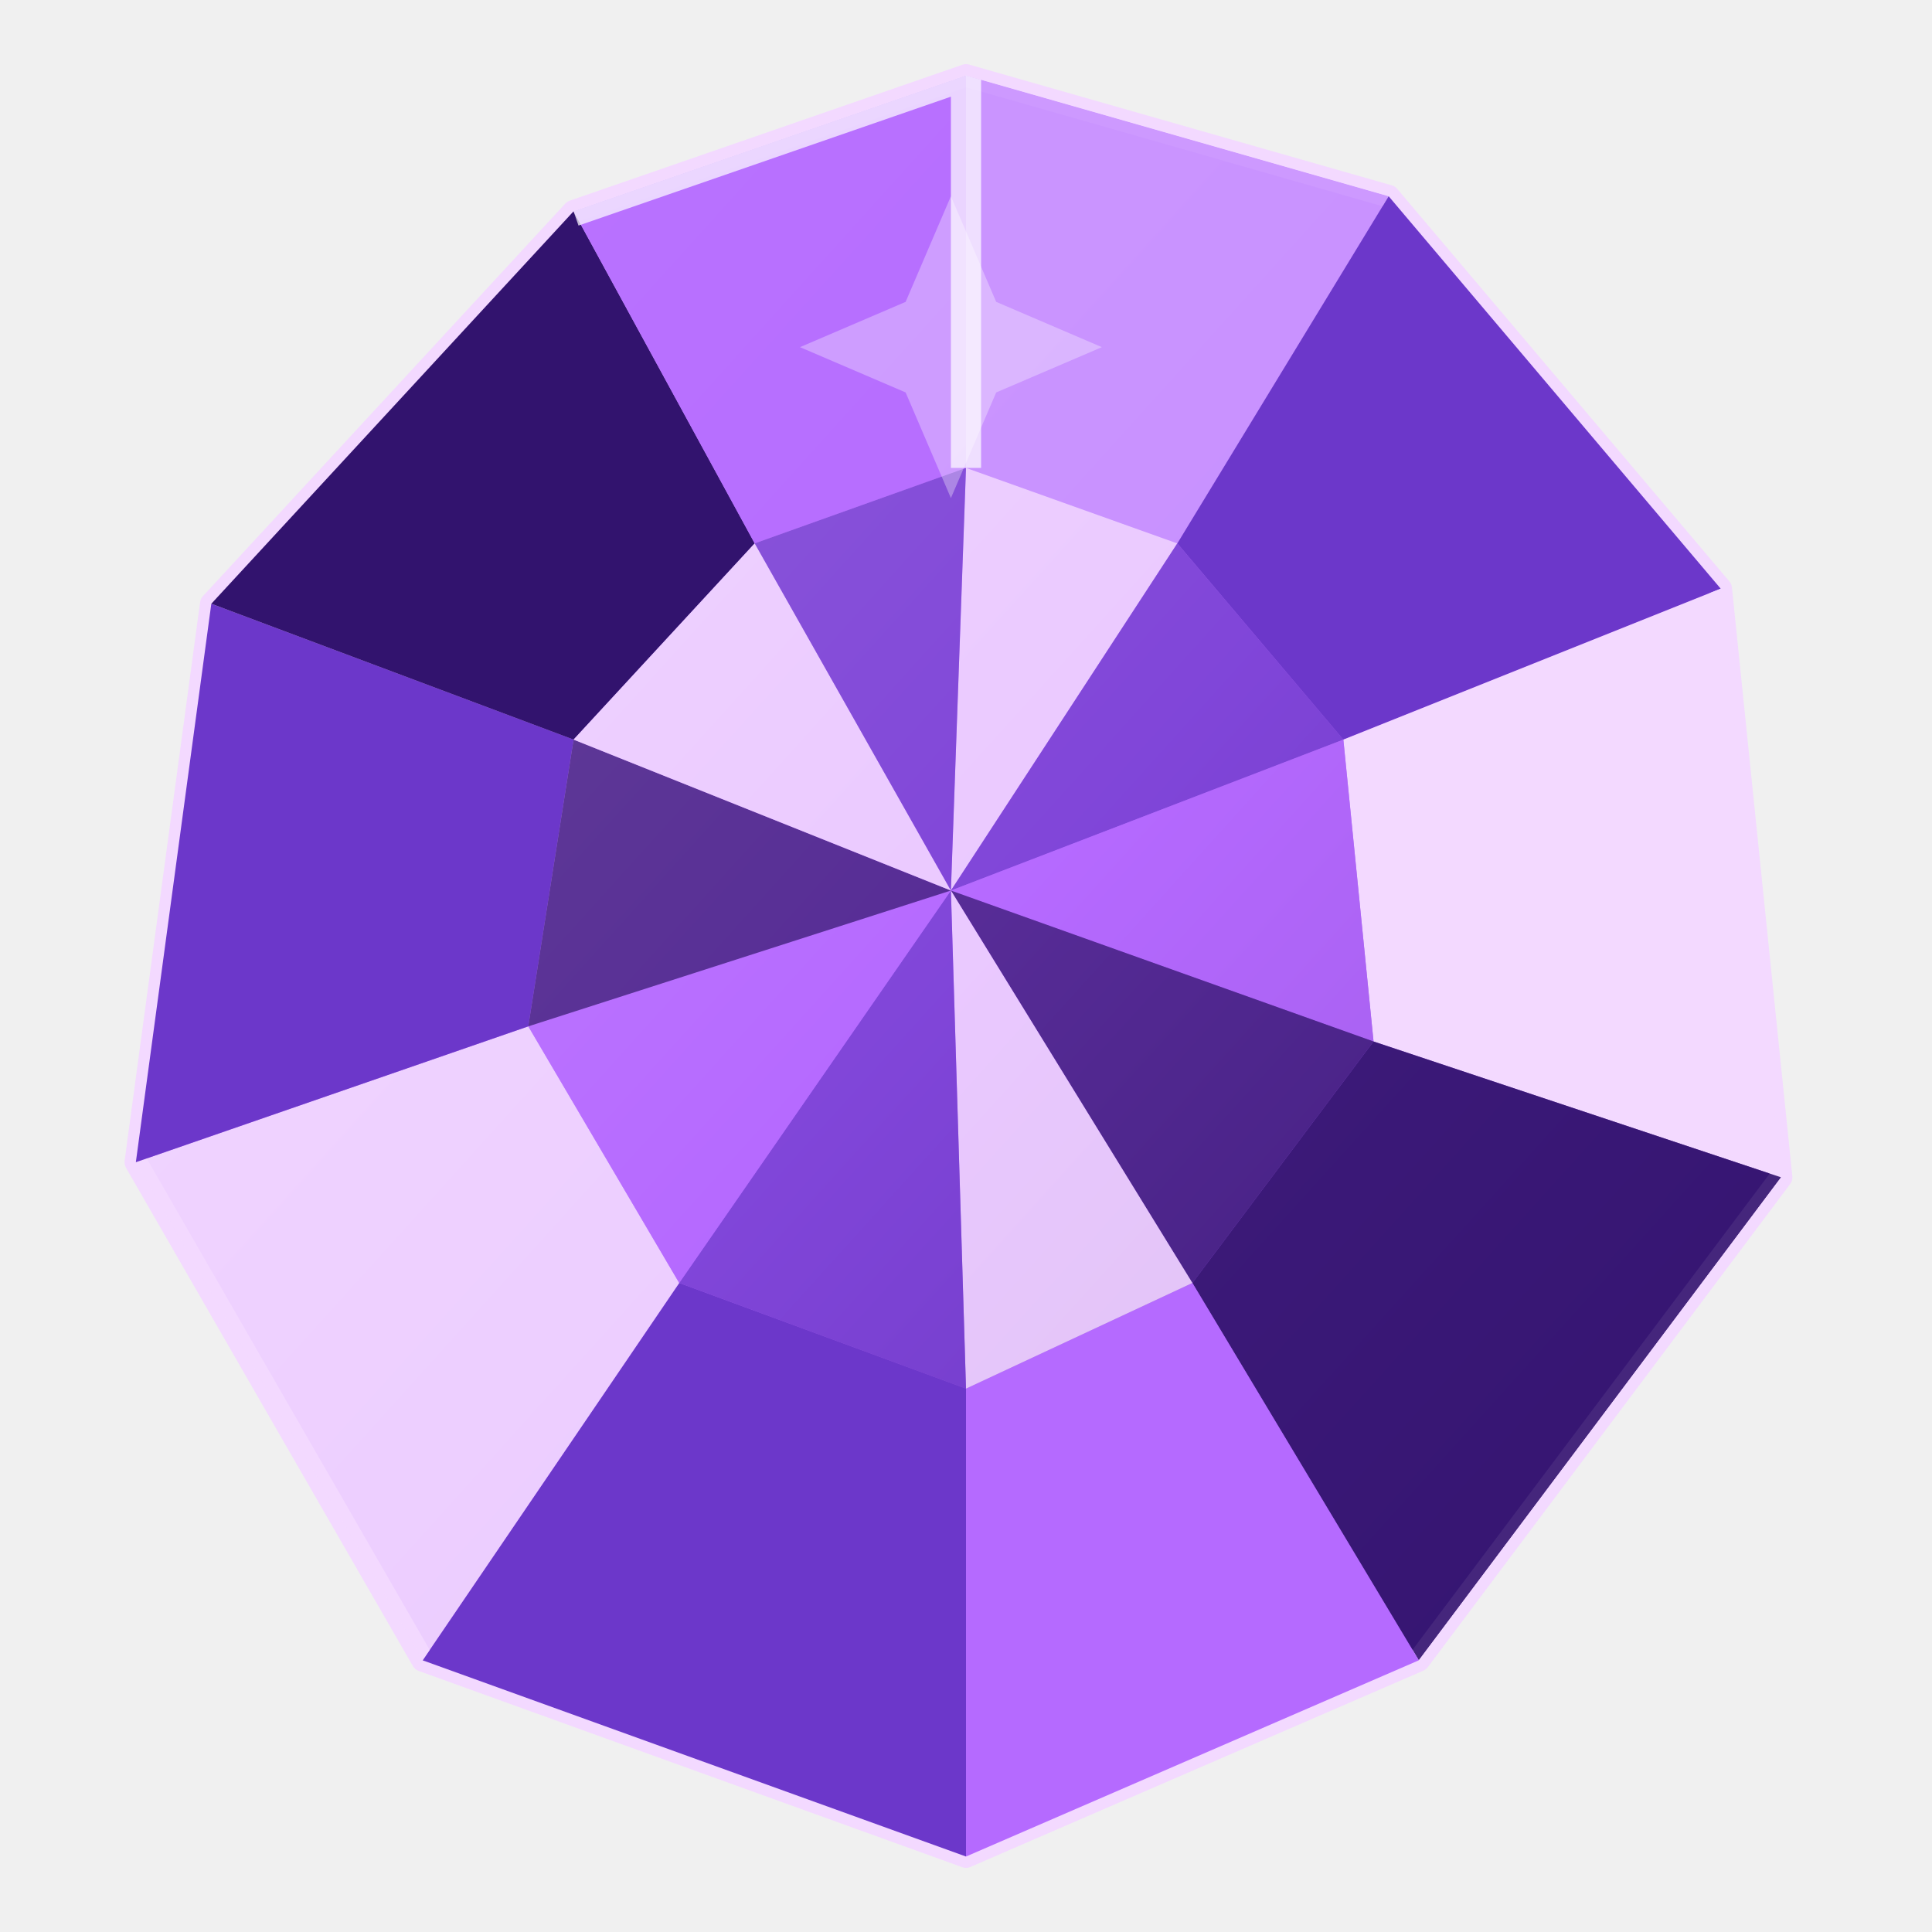
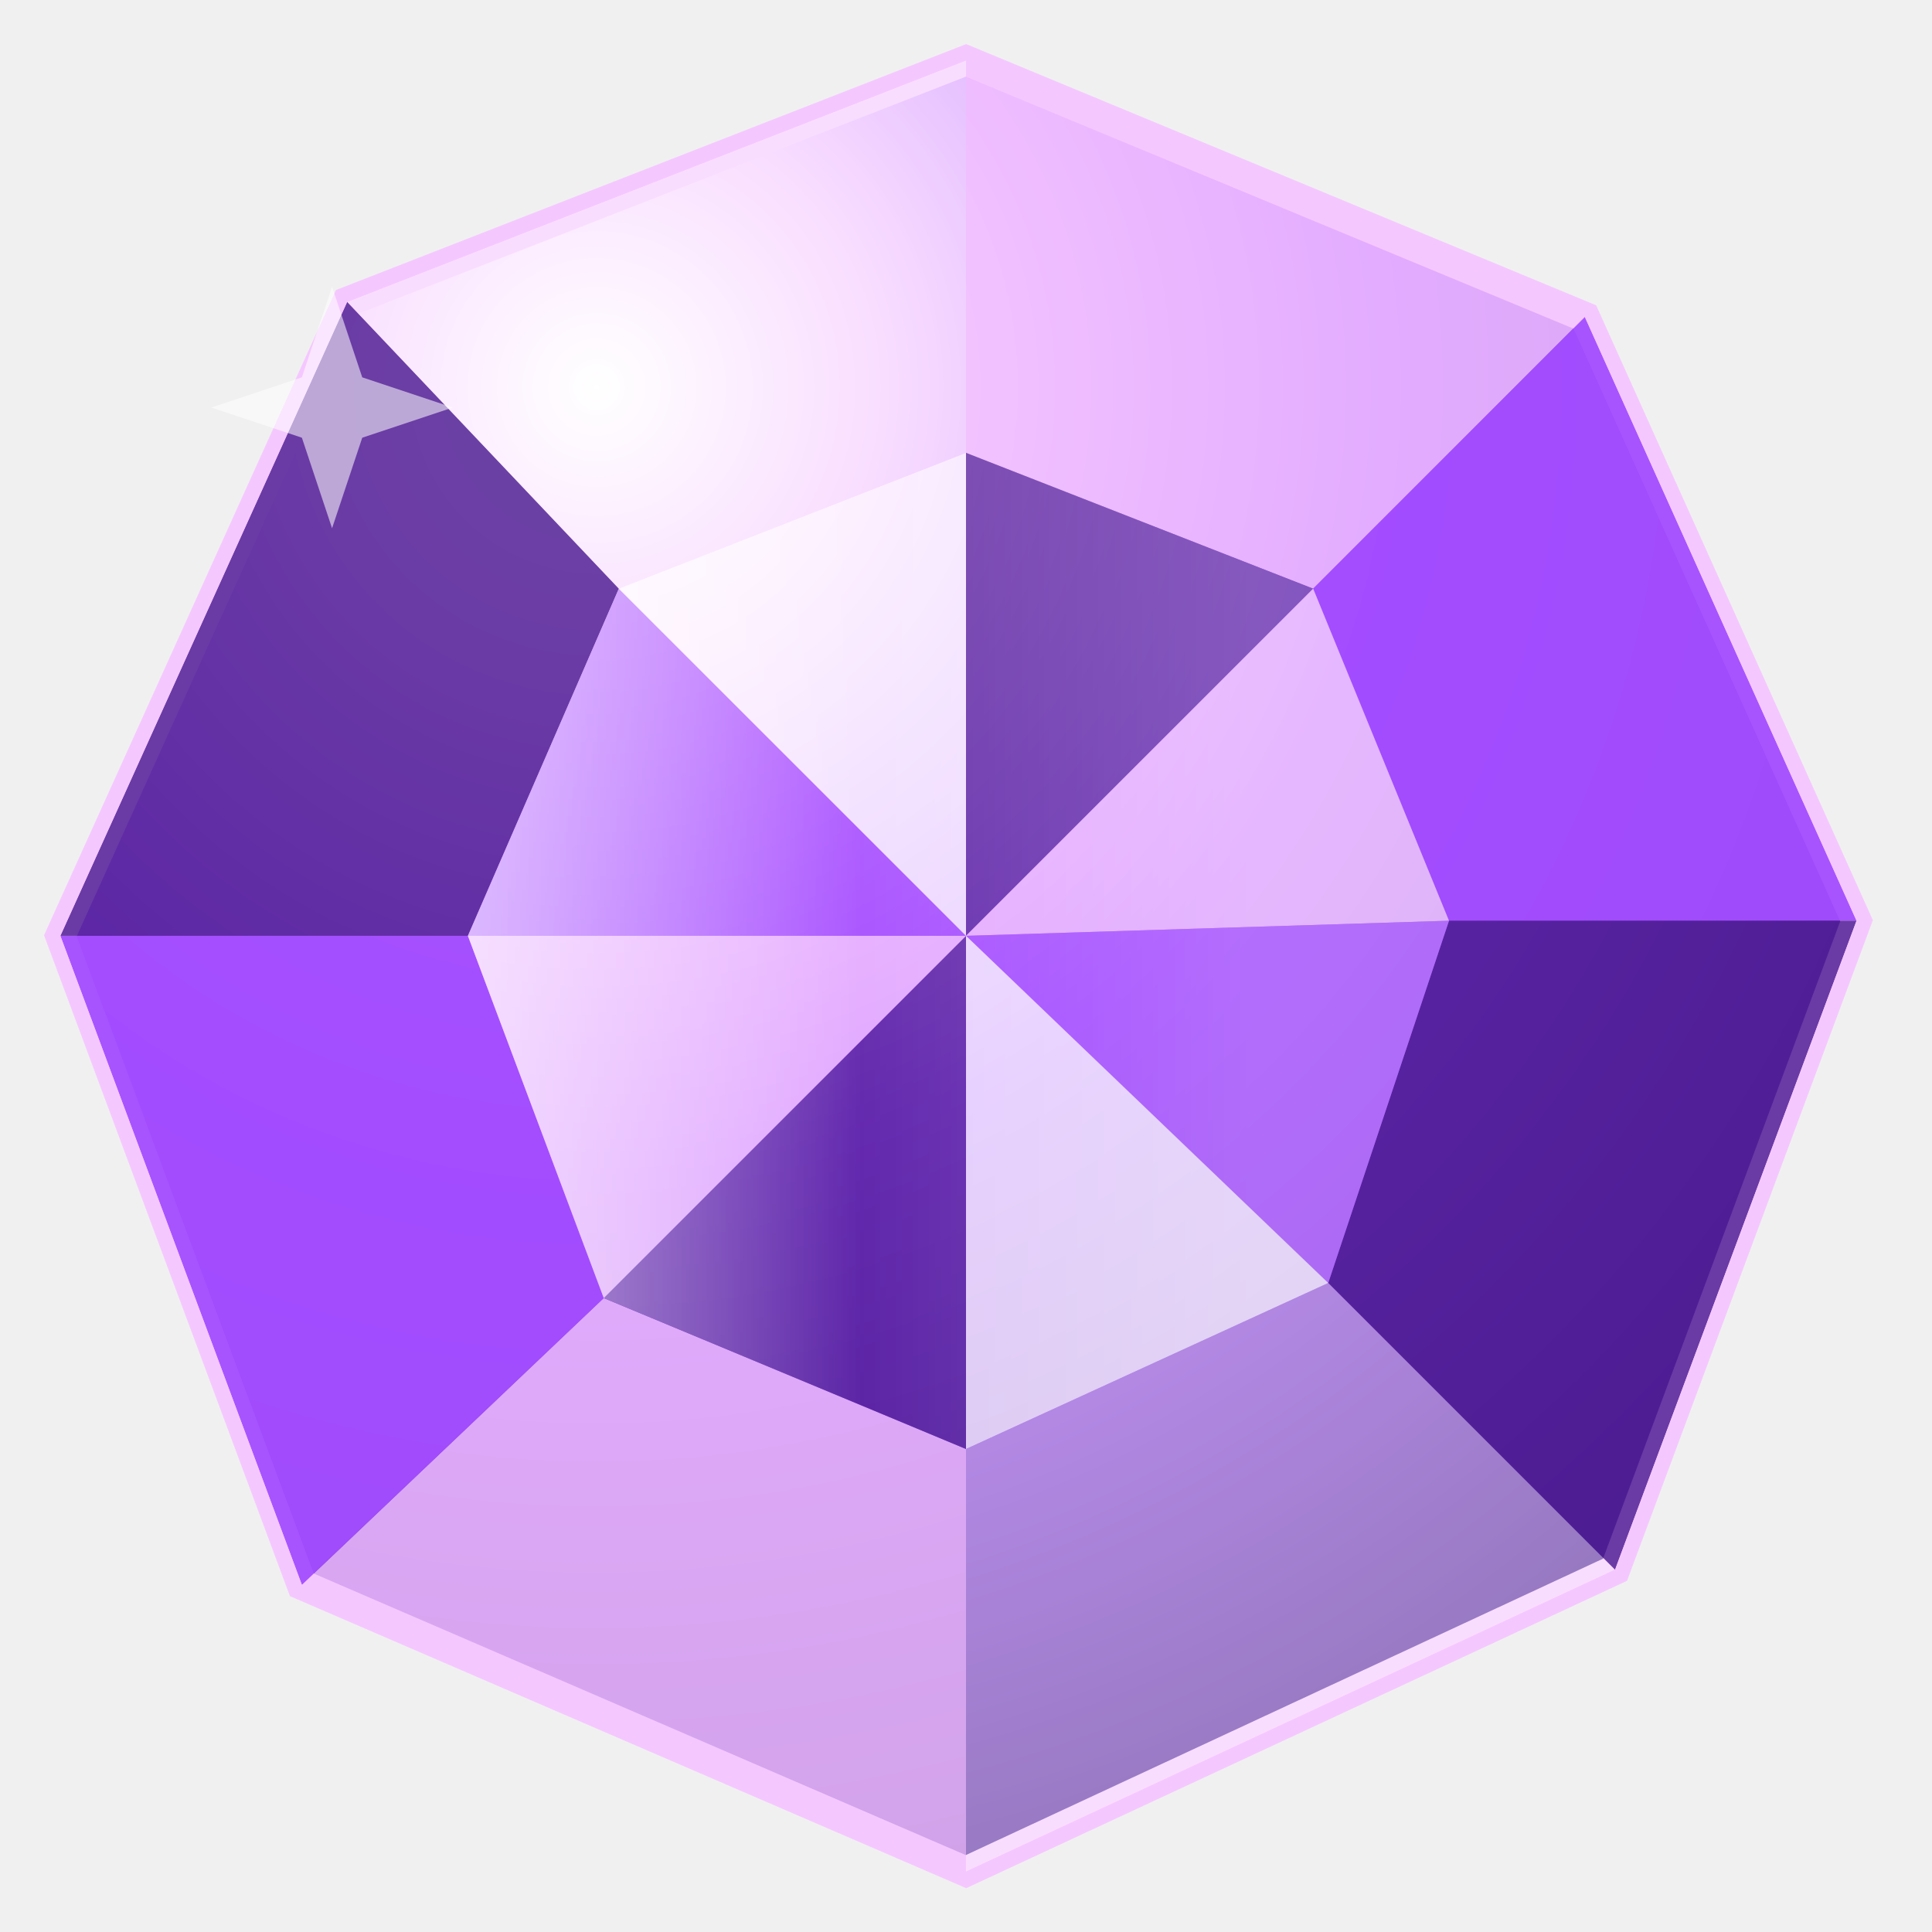
- <svg xmlns="http://www.w3.org/2000/svg" width="128" height="128" viewBox="0 0 128 128">
+ <svg xmlns="http://www.w3.org/2000/svg" viewBox="0 0 128 128">
  <defs>
-     <linearGradient id="body" x1="0" y1="0" x2="1" y2="1">
-       <stop stop-color="#f3d9ff" />
-       <stop offset=".5" stop-color="#b56aff" />
-       <stop offset="1" stop-color="#32136e" />
+     <radialGradient id="shine" cx="30%" cy="18%" r="88%">
+       <stop stop-color="#fff" />
+       <stop offset=".18" stop-color="#f5c7ff" />
+       <stop offset=".5" stop-color="#a34cff" />
+       <stop offset="1" stop-color="#4c1c91" />
+     </radialGradient>
+     <linearGradient id="flash">
+       <stop stop-color="#fff" stop-opacity=".8" />
+       <stop offset=".4" stop-color="#fff" stop-opacity="0" />
+       <stop offset=".8" stop-color="#fff" stop-opacity=".28" />
    </linearGradient>
    <clipPath id="cut">
-       <polygon points="64,5 92,13 114,39 118,78 94,110 64,123 28,110 9,77 14,40 38,14" />
+       <polygon points="64,4 105,21 123,61 107,104 64,124 20,105 4,62 23,20" />
    </clipPath>
  </defs>
-   <polygon points="64,5 92,13 114,39 118,78 94,110 64,123 28,110 9,77 14,40 38,14" fill="url(#body)" stroke="#f3d9ff" stroke-width="1.5" stroke-linejoin="round" />
+   <polygon points="64,4 105,21 123,61 107,104 64,124 20,105 4,62 23,20" fill="url(#shine)" stroke="#f5c7ff" stroke-width="2" />
  <g clip-path="url(#cut)">
-     <polygon points="64,5,92,13,78,36,64,31" fill="#b56aff" opacity=".9" />
-     <polygon points="64,31,78,36,63,59" fill="#f3d9ff" opacity=".85" />
-     <polygon points="92,13,114,39,89,49,78,36" fill="#6c37ca" opacity="1" />
-     <polygon points="78,36,89,49,63,59" fill="#6c37ca" opacity=".72" />
-     <polygon points="114,39,118,78,91,69,89,49" fill="#f3d9ff" opacity="1" />
-     <polygon points="89,49,91,69,63,59" fill="#b56aff" opacity=".72" />
-     <polygon points="118,78,94,110,79,85,91,69" fill="#32136e" opacity=".9" />
-     <polygon points="91,69,79,85,63,59" fill="#32136e" opacity=".72" />
-     <polygon points="94,110,64,123,64,92,79,85" fill="#b56aff" opacity="1" />
-     <polygon points="79,85,64,92,63,59" fill="#f3d9ff" opacity=".85" />
-     <polygon points="64,123,28,110,45,85,64,92" fill="#6c37ca" opacity="1" />
-     <polygon points="64,92,45,85,63,59" fill="#6c37ca" opacity=".72" />
-     <polygon points="28,110,9,77,35,68,45,85" fill="#f3d9ff" opacity=".9" />
-     <polygon points="45,85,35,68,63,59" fill="#b56aff" opacity=".72" />
-     <polygon points="9,77,14,40,38,49,35,68" fill="#6c37ca" opacity="1" />
-     <polygon points="35,68,38,49,63,59" fill="#32136e" opacity=".72" />
-     <polygon points="14,40,38,14,50,36,38,49" fill="#32136e" opacity="1" />
-     <polygon points="38,49,50,36,63,59" fill="#f3d9ff" opacity=".85" />
-     <polygon points="38,14,64,5,64,31,50,36" fill="#b56aff" opacity=".9" />
-     <polygon points="50,36,64,31,63,59" fill="#6c37ca" opacity=".72" />
-     <path d="M64,5 92,13 78,36 64,31Z" fill="white" opacity=".26" />
-     <path d="M38,14 64,5 64,31" fill="none" stroke="white" stroke-opacity=".7" stroke-width="2" />
+     <polygon points="64,4,105,21,87,39,64,30" fill="#f5c7ff" opacity="0.78" />
+     <polygon points="64,30,87,39,64,62" fill="#4c1c91" opacity=".73" />
+     <polygon points="105,21,123,61,96,61,87,39" fill="#a34cff" opacity="0.94" />
+     <polygon points="87,39,96,61,64,62" fill="#f5c7ff" opacity=".73" />
+     <polygon points="123,61,107,104,88,85,96,61" fill="#4c1c91" opacity="0.82" />
+     <polygon points="96,61,88,85,64,62" fill="#a34cff" opacity=".73" />
+     <polygon points="107,104,64,124,64,96,88,85" fill="#fff" opacity="0.4" />
+     <polygon points="88,85,64,96,64,62" fill="#fff" opacity=".73" />
+     <polygon points="64,124,20,105,40,86,64,96" fill="#f5c7ff" opacity="0.78" />
+     <polygon points="64,96,40,86,64,62" fill="#4c1c91" opacity=".73" />
+     <polygon points="20,105,4,62,31,62,40,86" fill="#a34cff" opacity="0.94" />
+     <polygon points="40,86,31,62,64,62" fill="#f5c7ff" opacity=".73" />
+     <polygon points="4,62,23,20,41,39,31,62" fill="#4c1c91" opacity="0.82" />
+     <polygon points="31,62,41,39,64,62" fill="#a34cff" opacity=".73" />
+     <polygon points="23,20,64,4,64,30,41,39" fill="#fff" opacity="0.4" />
+     <polygon points="41,39,64,30,64,62" fill="#fff" opacity=".73" />
+     <polygon points="64,30 87,39 96,61 88,85 64,96 40,86 31,62 41,39" fill="url(#flash)" opacity=".7" />
  </g>
-   <path d="M60 20l3 -7 3 7 7 3 -7 3 -3 7 -3 -7 -7 -3Z" fill="#fff" opacity=".32" />
+   <path d="M20 25l2-6 2 6 6 2-6 2-2 6-2-6-6-2Z" fill="#fff" opacity=".55" />
</svg>
